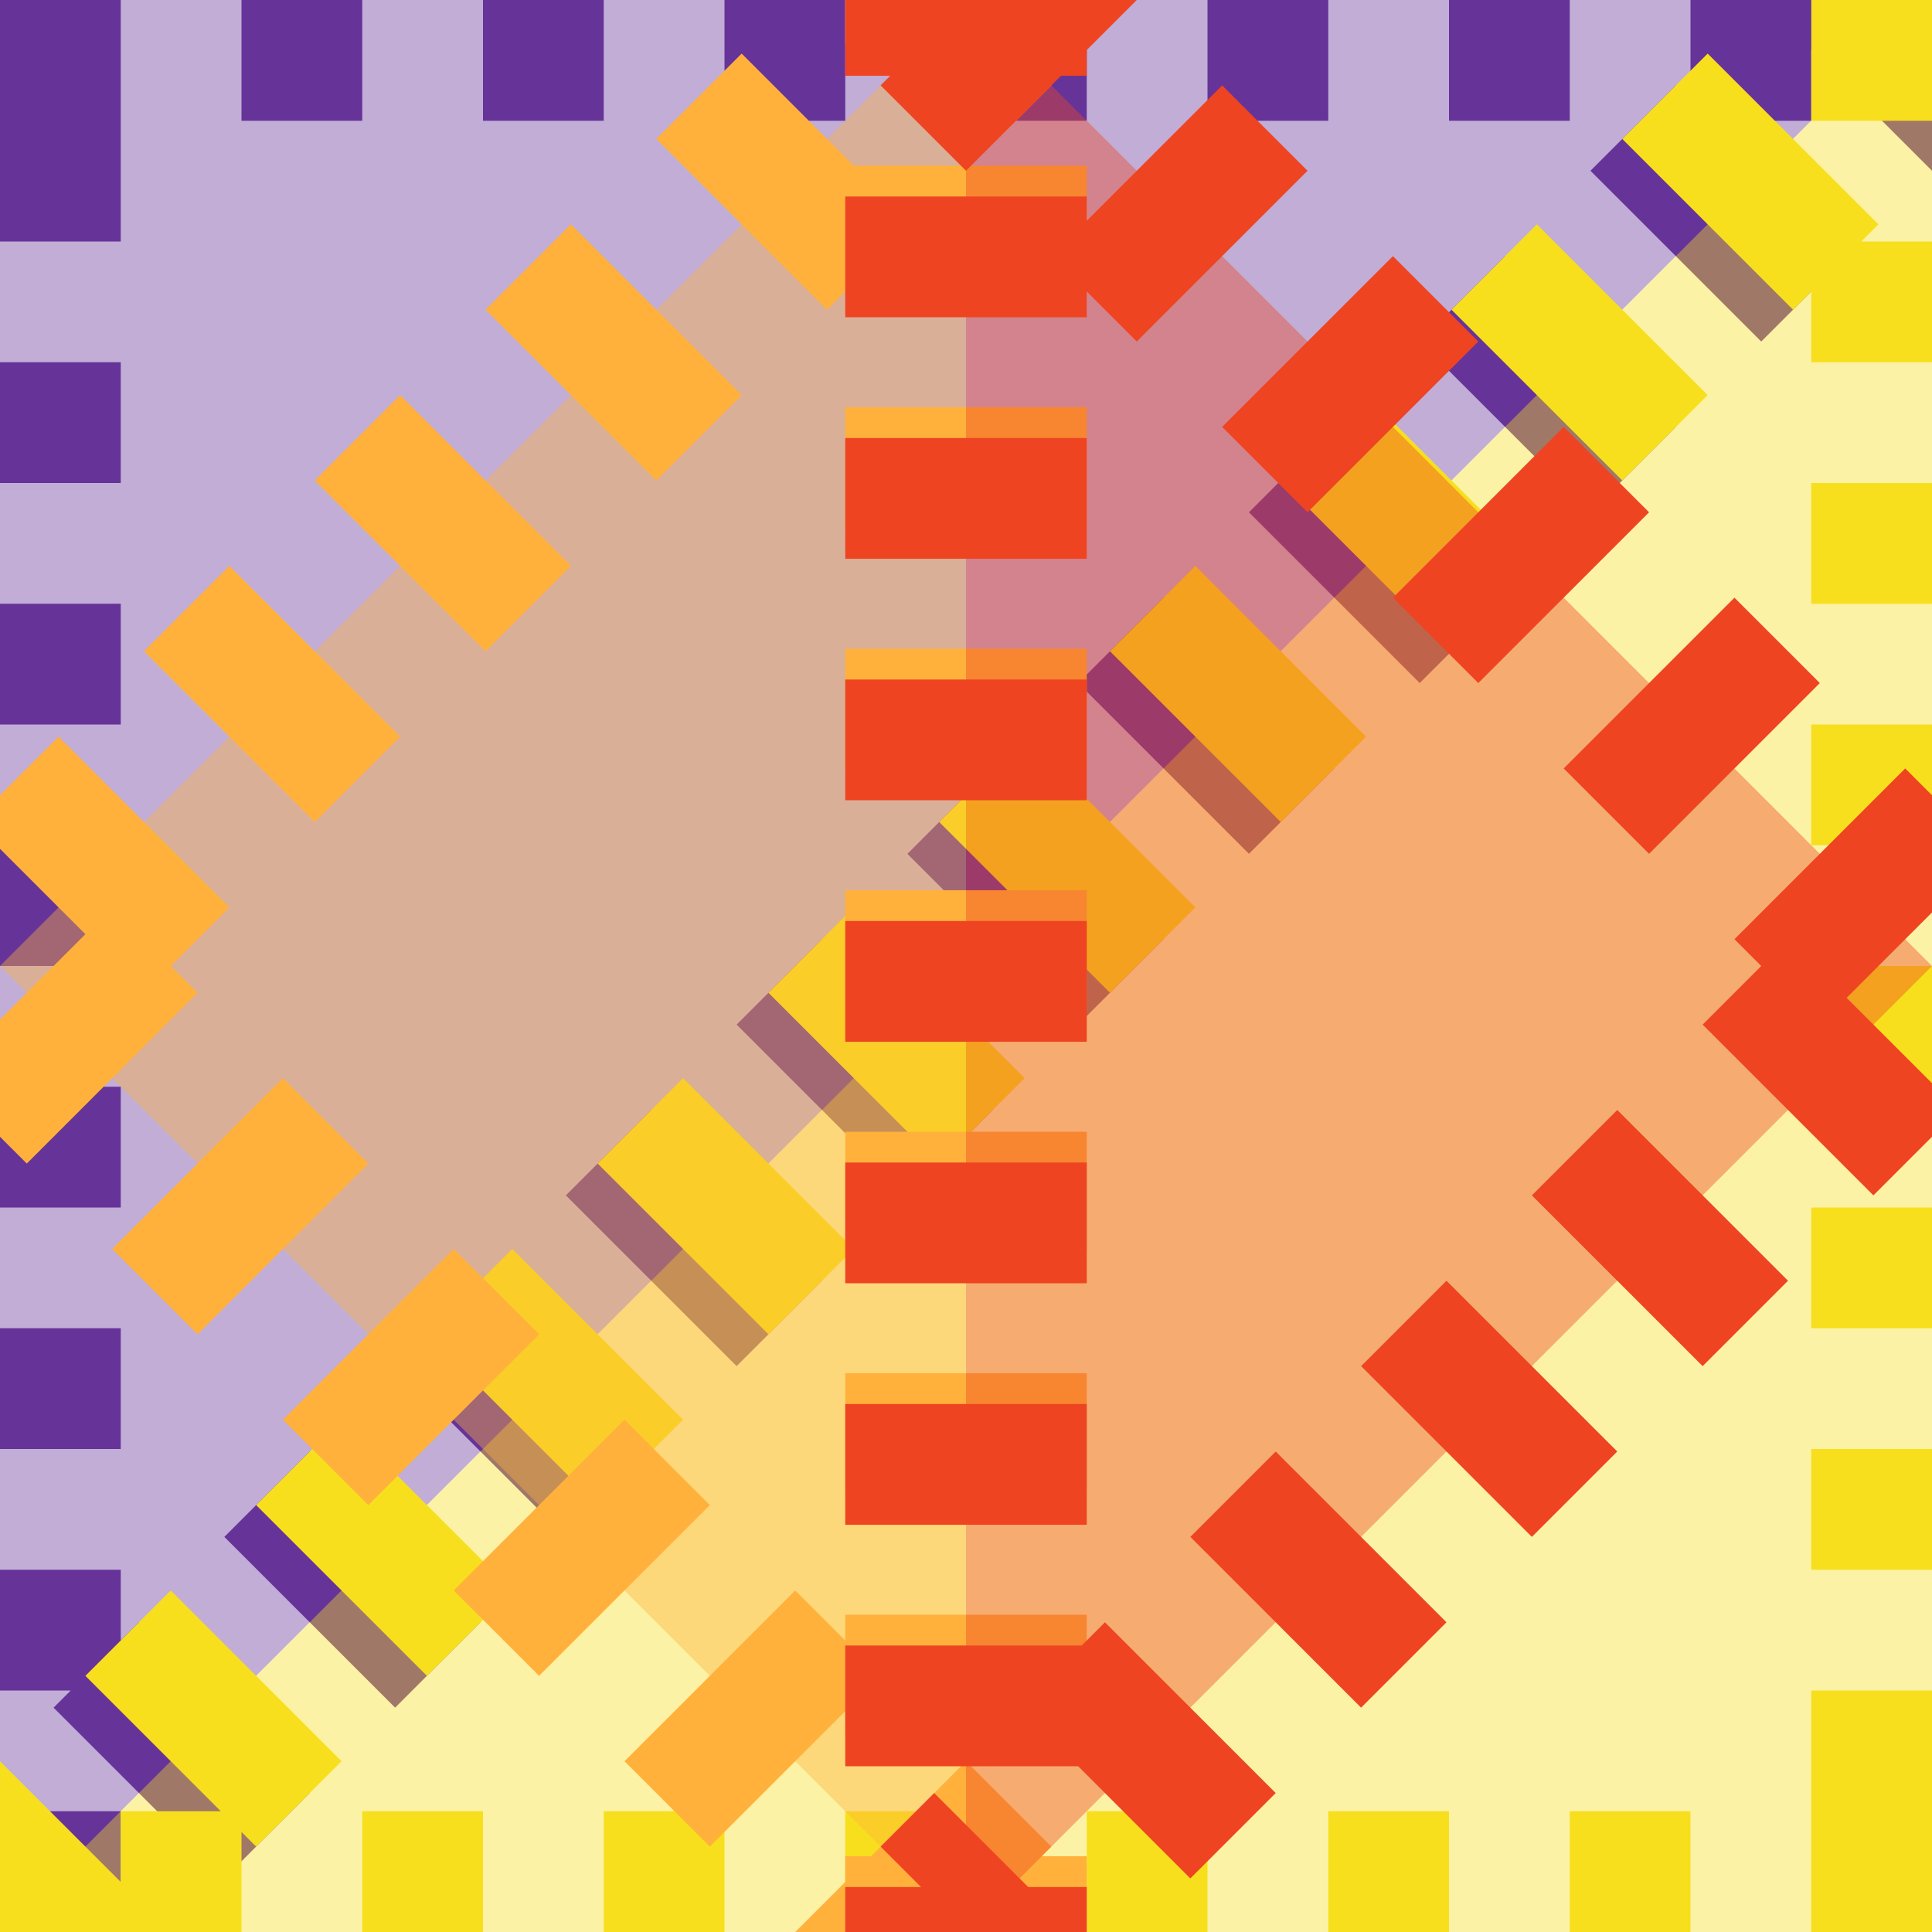
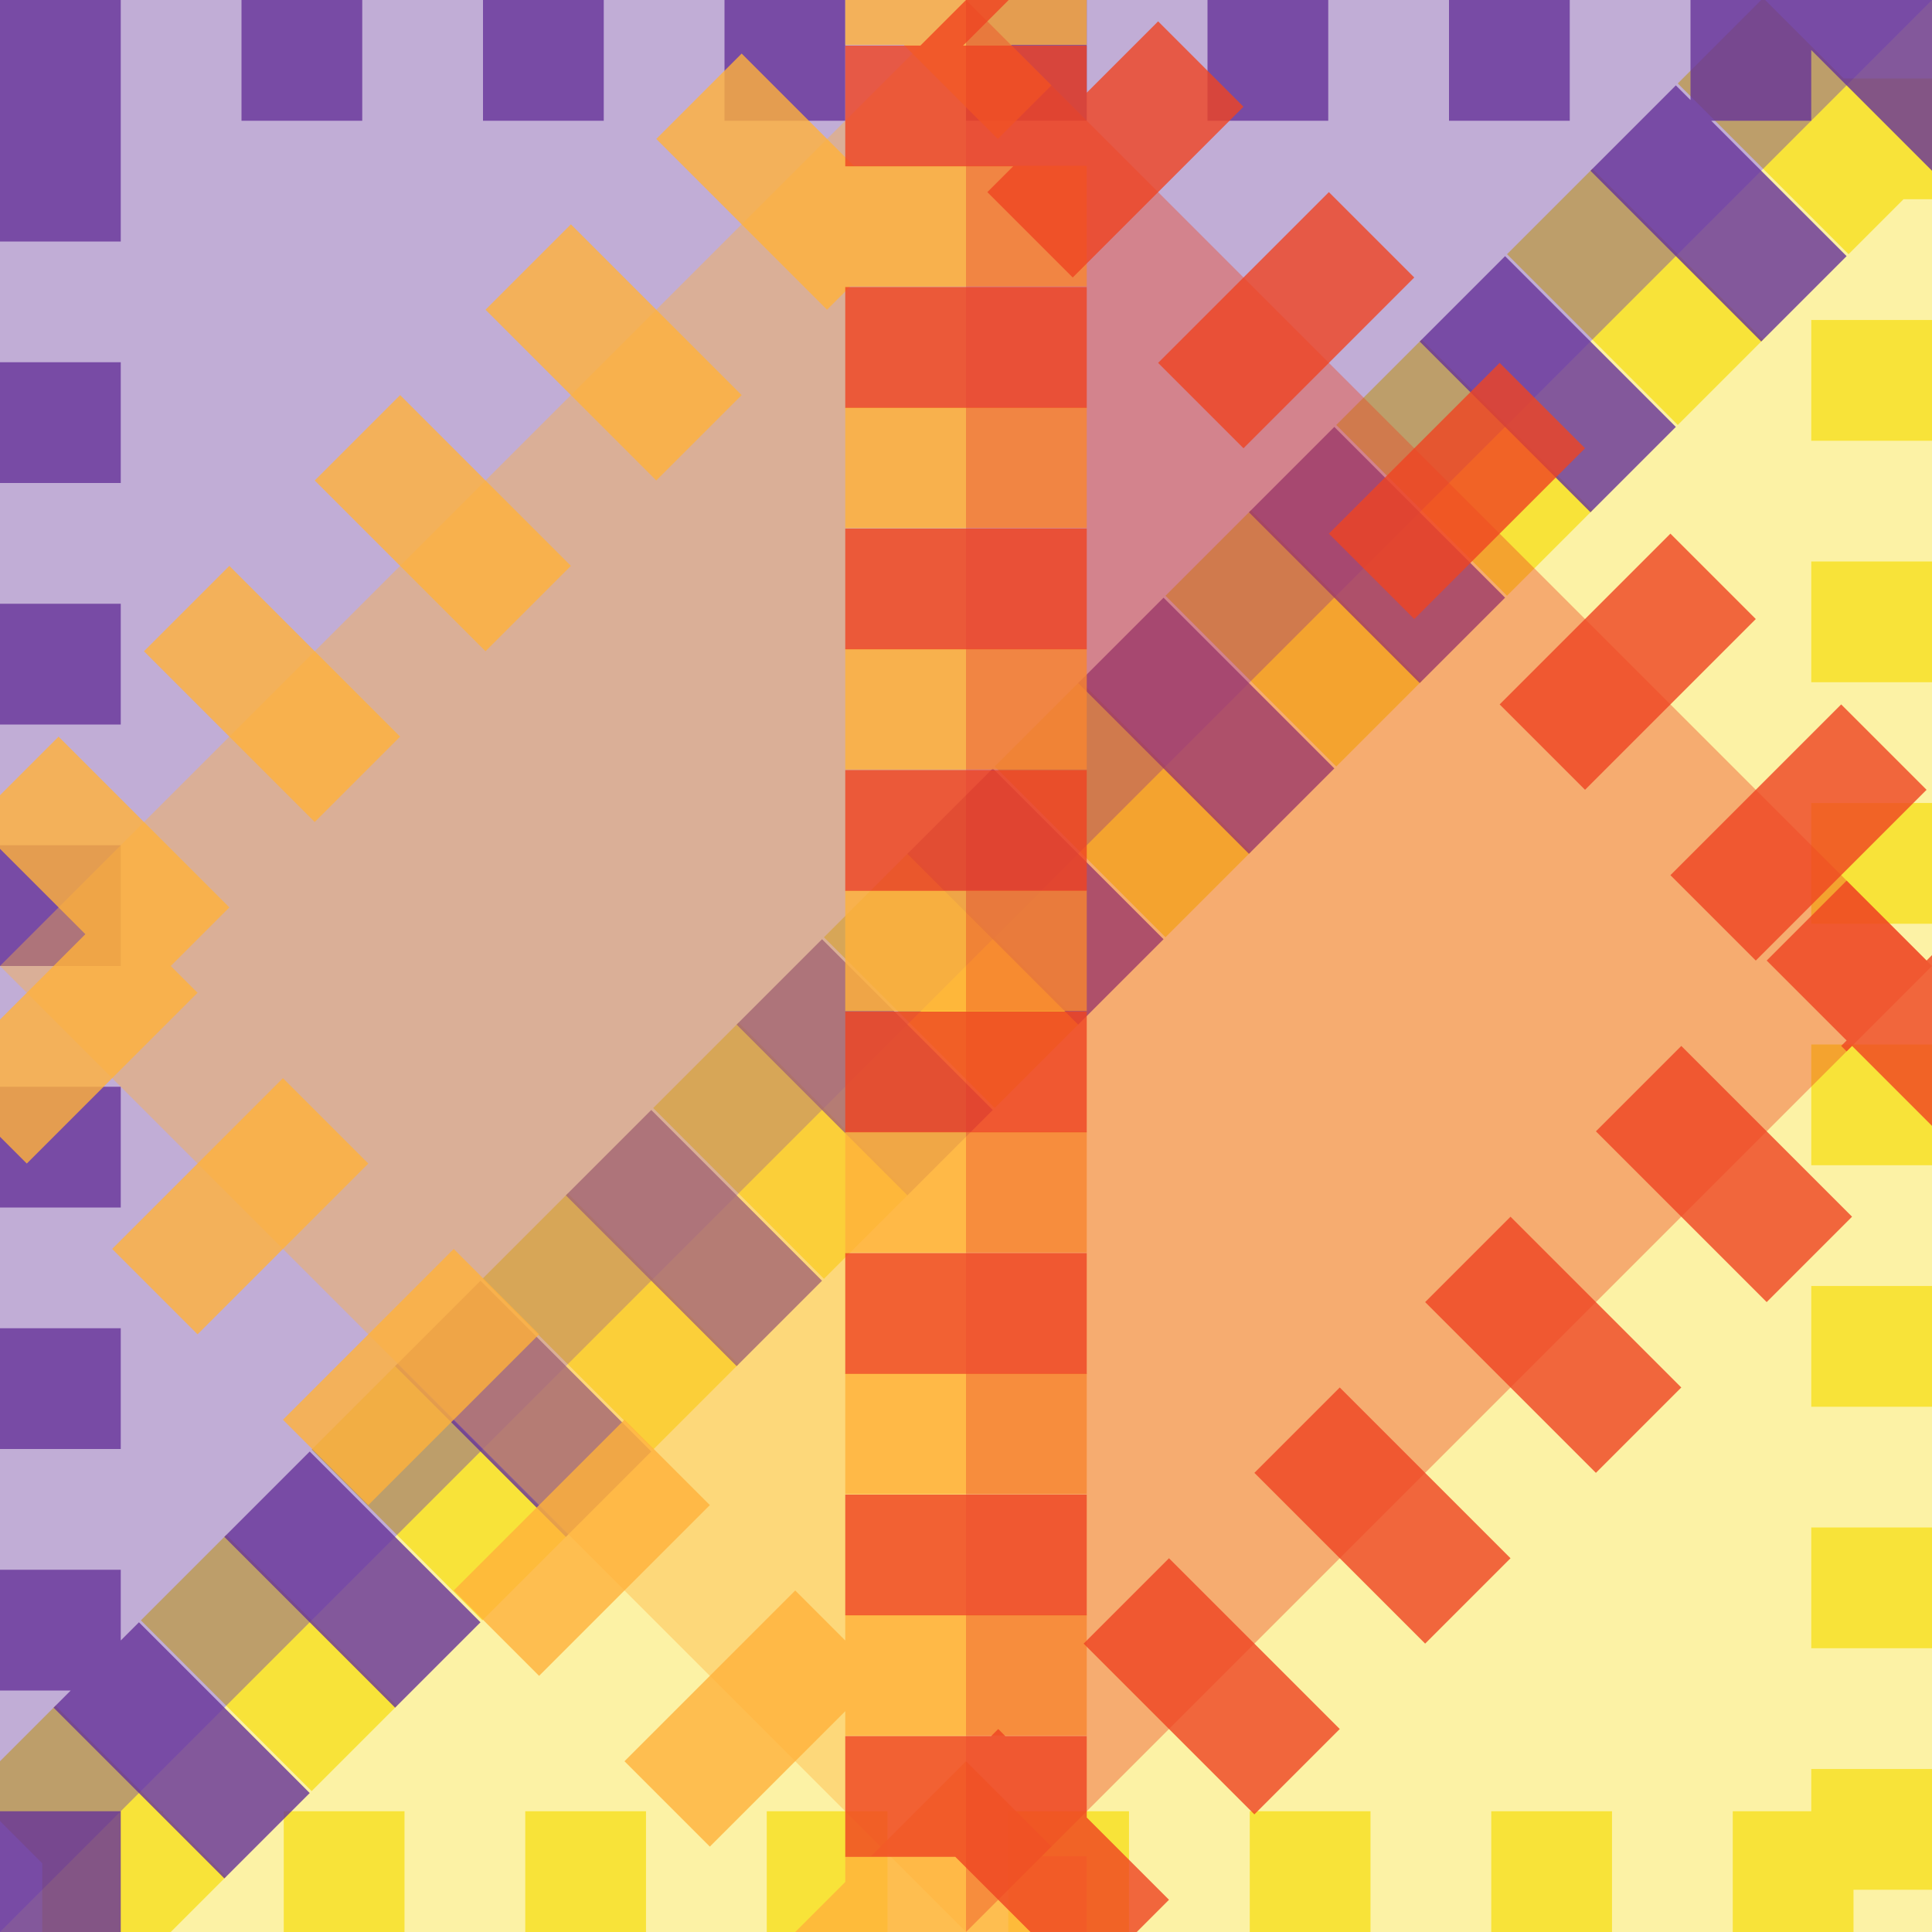
- <svg xmlns="http://www.w3.org/2000/svg" viewBox="-32 -32 64 64">
+ <svg xmlns="http://www.w3.org/2000/svg" viewBox="-32 -32 64 64" width="100%" height="100%">
  <style>
- 		polyline, polygon {
+ 		polygon {
			stroke-width:8;
			fill-opacity: 0.4;
			stroke-dasharray:4 4;
+ 			stroke-opacity: 0.8;
		}
	</style>
-   <polygon points="-32,32 -32,-32 32,-32" stroke="#639" fill="#639" />
-   <polygon points="32,-32 +32,+32 -32,32" stroke="#f7df1e" fill="#f7df1e" />
-   <polygon points="0,32 -32,0 0,-32" stroke="#ffb13b" fill="#ffb13b" />
-   <polygon points="0,-32 +32,0 0,32" stroke="#e42" fill="#e42" />
+   <polygon style="stroke-dashoffset:5.4" points="32,-32 +32,+32 -32,32" stroke="#f7df1e" fill="#f7df1e" />
+   <polygon style="stroke-dashoffset:0" points="-32,32 -32,-32 32,-32" stroke="#639" fill="#639" />
+   <polygon style="stroke-dashoffset:0" points="0,32 -32,0 0,-32" stroke="#ffb13b" fill="#ffb13b" />
+   <polygon style="stroke-dashoffset:3" points="0,-32 +32,0 0,32" stroke="#e42" fill="#e42" />
</svg>
